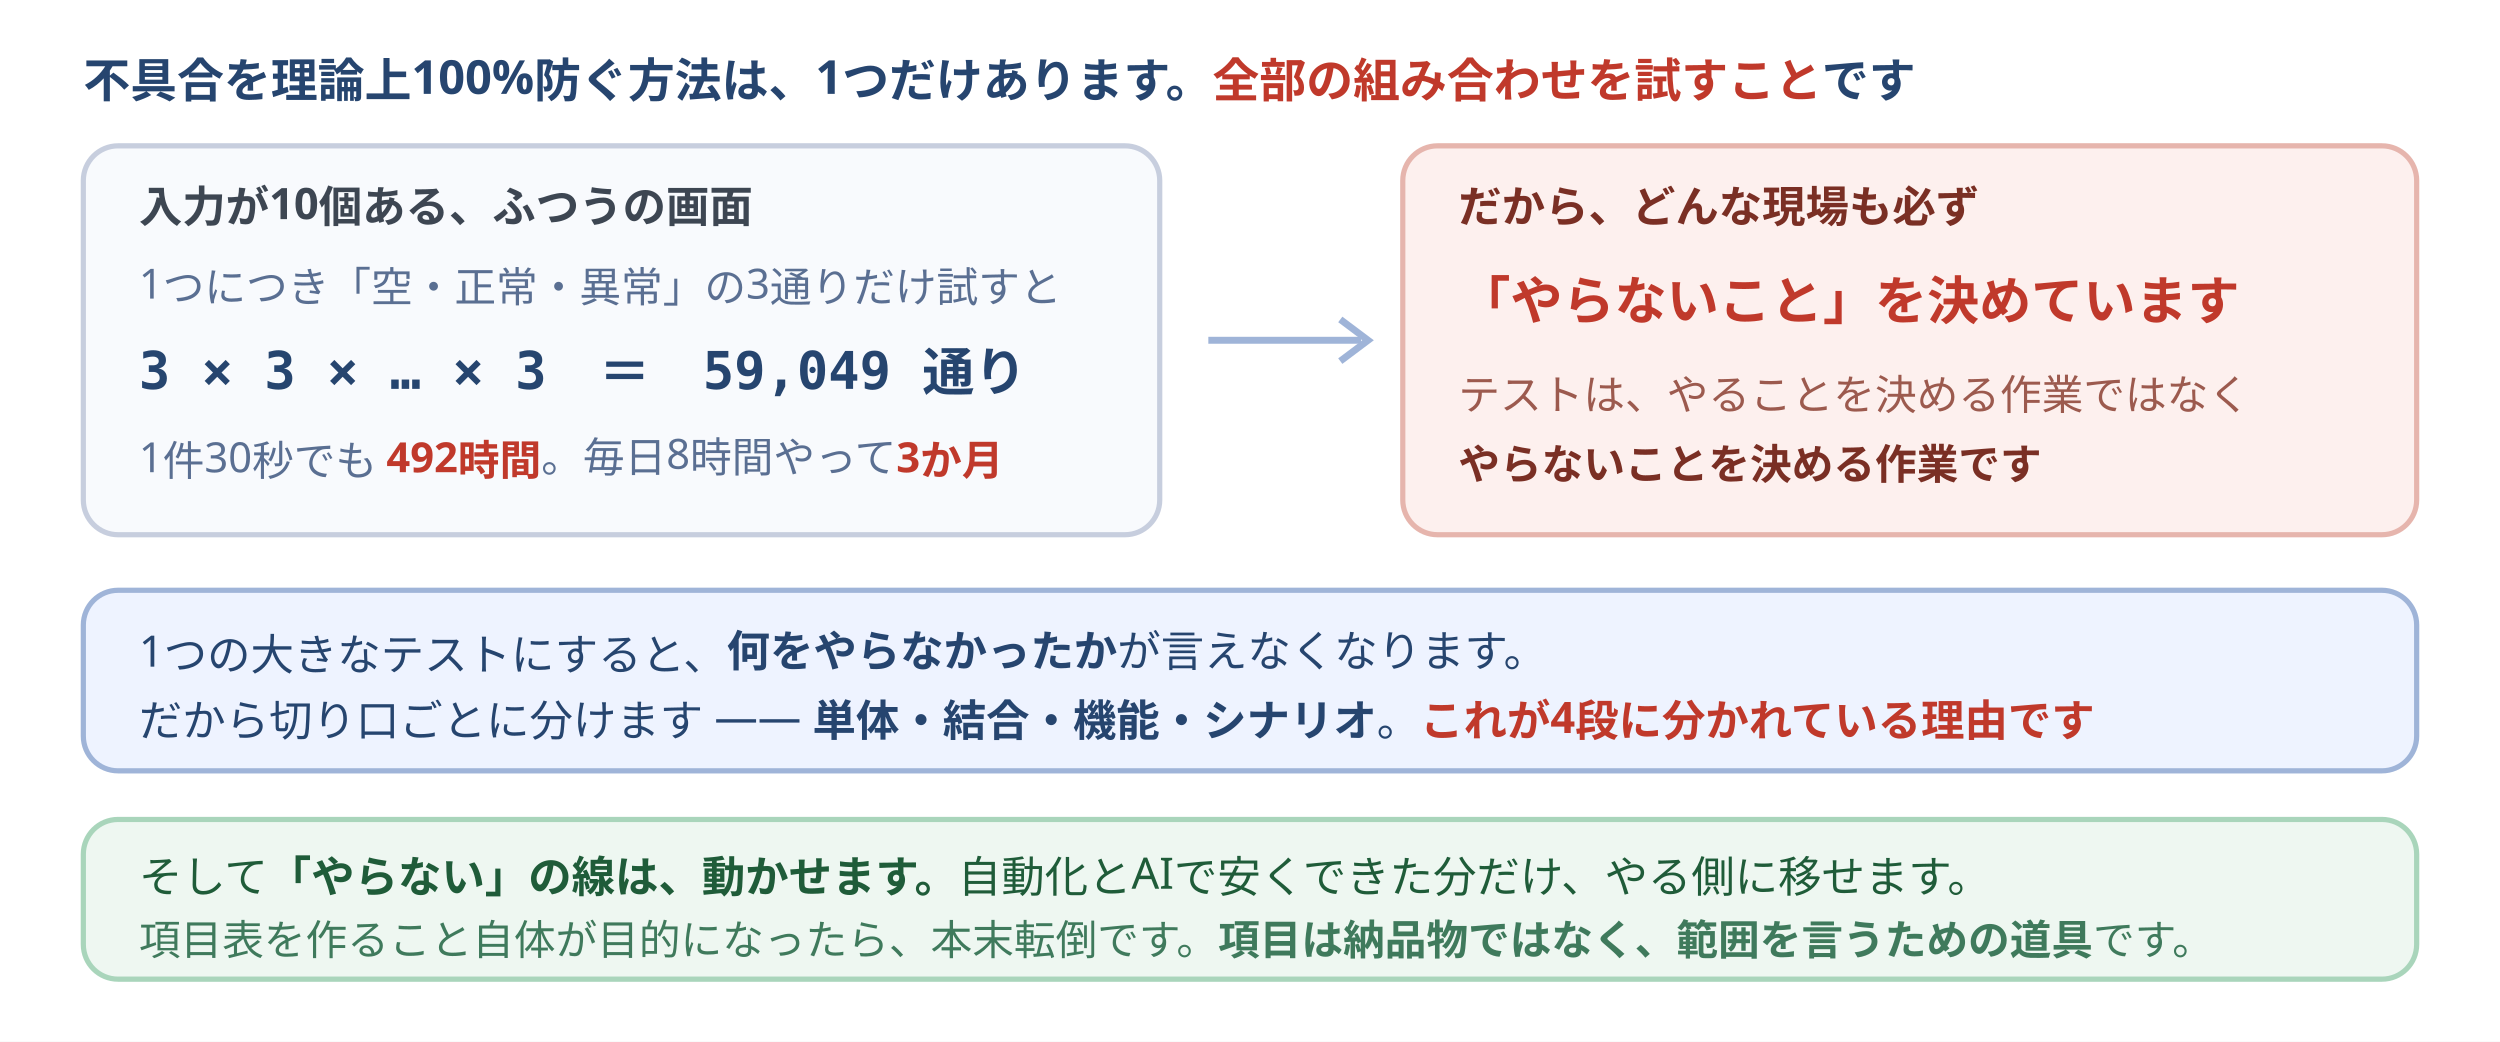
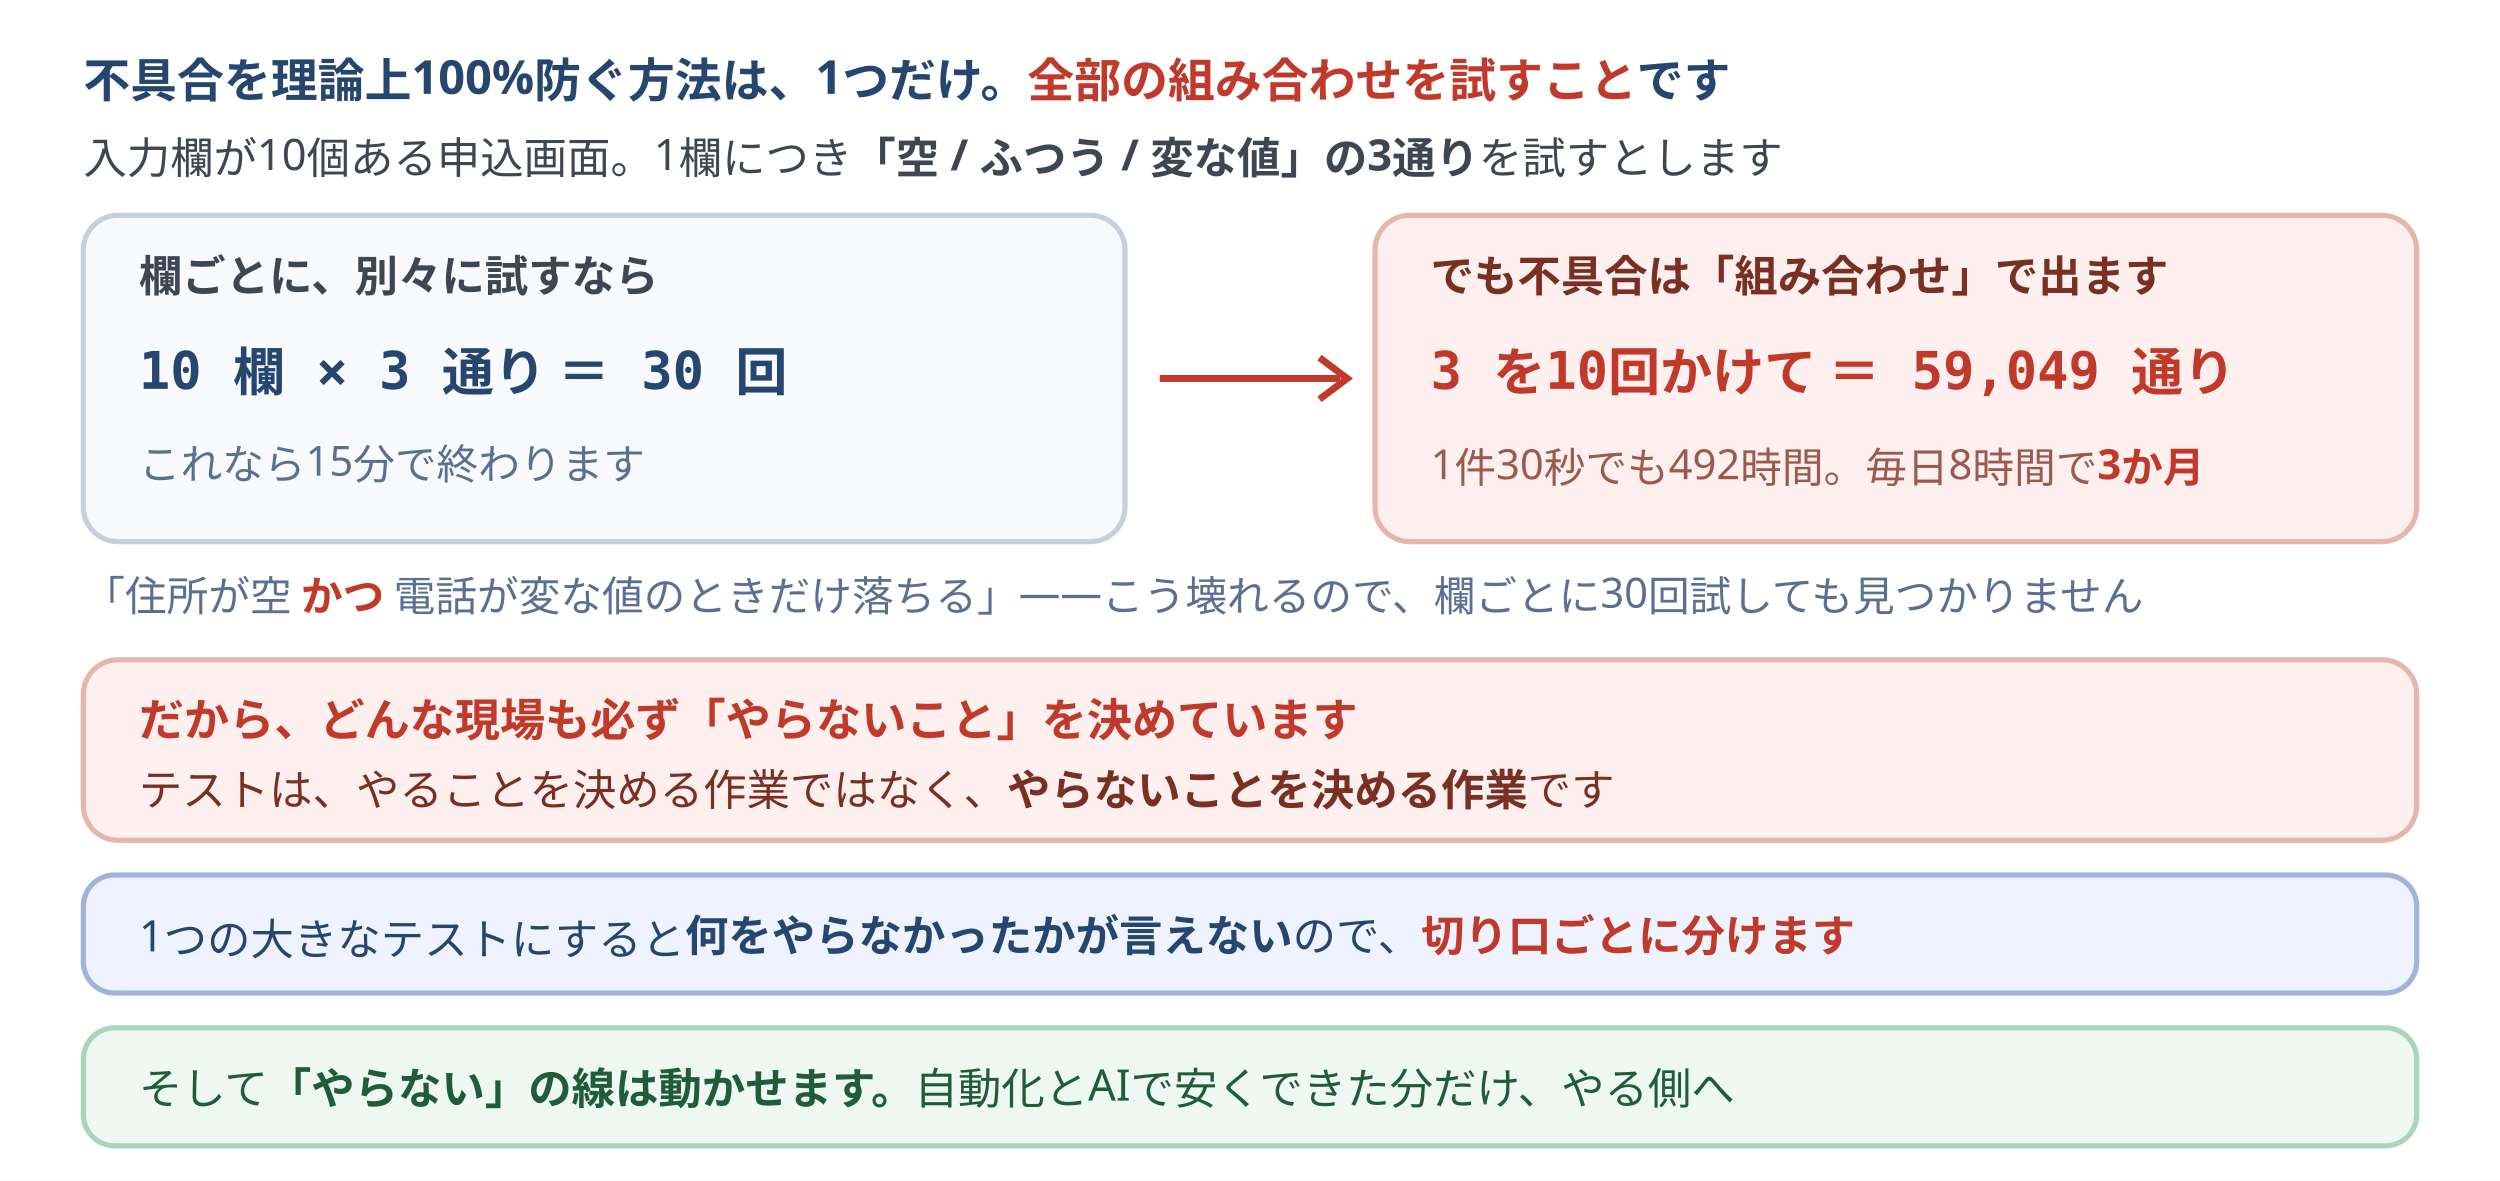
- <svg xmlns="http://www.w3.org/2000/svg" width="720" height="300" viewBox="0 0 720 300" role="img" aria-label="全部の組み合わせは試せないので、必ずやらないことを決めている。分けるのは、やらなかったことを言えるようにするため">
-   <rect width="720" height="300" fill="#ffffff" />
-   <text x="24" y="28" font-family="sans-serif" font-size="13.5" font-weight="700" fill="#26456f">不具合を理論上100%防ぐ方法は、1つだけあります。<tspan fill="#c0392b">全部の組み合わせを試すこと</tspan>です</text>
-   <rect x="24" y="42" width="310" height="112" rx="10" fill="#f8fafd" stroke="#c7cede" stroke-width="1.5" />
-   <text x="40" y="64" font-family="sans-serif" font-size="12.5" font-weight="700" fill="#3d4652">入力が10個ある、ふつうの画面</text>
-   <text x="40" y="86" font-family="sans-serif" font-size="12" fill="#5a6f92">1つにつき「空・正常・異常」の3通りだけ試すと</text>
-   <text x="40" y="112" font-family="monospace" font-size="15" font-weight="700" fill="#26456f">3 × 3 × … × 3　＝　59,049 通り</text>
-   <text x="40" y="136" font-family="sans-serif" font-size="12" fill="#5a6f92">1件30秒でも <tspan font-weight="700" fill="#c0392b">492時間</tspan>。毎日8時間やって<tspan font-weight="700" fill="#c0392b">3か月</tspan>
+ <svg xmlns="http://www.w3.org/2000/svg" width="720" height="340" viewBox="0 0 720 340" role="img" aria-label="不具合は組み合わせで出るため全部は試せない。だからやらないことを決め、言えるように切り口ごとに分ける">
+   <rect width="720" height="340" fill="#ffffff" />
+   <text x="24" y="28" font-family="sans-serif" font-size="13.5" font-weight="700" fill="#26456f">不具合を理論上100%防ぐ方法は、1つだけ。<tspan fill="#c0392b">全部の組み合わせを試すこと</tspan>です</text>
+   <text x="24" y="50" font-family="sans-serif" font-size="12.5" fill="#3d4652">入力欄が10個ある申込画面。1欄につき<tspan font-weight="700">「空 / ふつう / 変な値」の3通り</tspan>を試すとします</text>
+   <rect x="24" y="62" width="300" height="94" rx="10" fill="#f8fafd" stroke="#c7cede" stroke-width="1.5" />
+   <text x="40" y="84" font-family="sans-serif" font-size="12.5" font-weight="700" fill="#3d4652">欄ごとに、別々に試すなら</text>
+   <text x="40" y="112" font-family="monospace" font-size="15" font-weight="700" fill="#26456f">10 欄 × 3 通り ＝ 30 回</text>
+   <text x="40" y="138" font-family="sans-serif" font-size="12" fill="#5a6f92">これなら15分で終わります</text>
+   <path d="M334 109 L386 109" stroke="#c0392b" stroke-width="2" />
+   <path d="M380 103 L388 109 L380 115" fill="none" stroke="#c0392b" stroke-width="2" />
+   <rect x="396" y="62" width="300" height="94" rx="10" fill="#fdf0ee" stroke="#e6b5ad" stroke-width="1.5" />
+   <text x="412" y="84" font-family="sans-serif" font-size="12.5" font-weight="700" fill="#7a2f24">でも不具合は「組み合わせ」で出ます</text>
+   <text x="412" y="112" font-family="monospace" font-size="15" font-weight="700" fill="#c0392b">3 を10回かけて ＝ 59,049 通り</text>
+   <text x="412" y="138" font-family="sans-serif" font-size="12" fill="#9c5a4e">1件30秒でも492時間。毎日8時間で<tspan font-weight="700" fill="#c0392b">3か月</tspan>
  </text>
-   <path d="M348 98 L392 98" stroke="#9fb4d8" stroke-width="2" />
-   <path d="M386 92 L394 98 L386 104" fill="none" stroke="#9fb4d8" stroke-width="2" />
-   <rect x="404" y="42" width="292" height="112" rx="10" fill="#fdf0ee" stroke="#e6b5ad" stroke-width="1.5" />
-   <text x="420" y="64" font-family="sans-serif" font-size="12.5" font-weight="700" fill="#7a2f24">だから、どんな現場も必ず</text>
-   <text x="420" y="92" font-family="sans-serif" font-size="15" font-weight="700" fill="#c0392b">「やらないこと」を決めています</text>
-   <text x="420" y="118" font-family="sans-serif" font-size="12" fill="#9c5a4e">テストは、やることを決める作業ではなく</text>
-   <text x="420" y="138" font-family="sans-serif" font-size="12" font-weight="700" fill="#7a2f24">やらないことを決める作業です</text>
-   <rect x="24" y="170" width="672" height="52" rx="10" fill="#eef3ff" stroke="#9fb4d8" stroke-width="1.5" />
-   <text x="40" y="192" font-family="sans-serif" font-size="12.5" fill="#26456f">1つの大きなテストにすると、<tspan font-weight="700">何をやらなかったか</tspan>が言えなくなります。</text>
-   <text x="40" y="212" font-family="sans-serif" font-size="12.5" fill="#26456f">だから切り口ごとに分けます —— <tspan font-weight="700">単体・結合・機能・シナリオ</tspan>。<tspan font-weight="700" fill="#c0392b">これが4段に分かれている理由です</tspan>
+   <text x="24" y="176" font-family="sans-serif" font-size="12" fill="#5a6f92">「住所が空 <tspan font-weight="700" fill="#c0392b">かつ</tspan> 電話が変な値のときだけ落ちる」——こう壊れるので、欄ごとに30回試しても見つかりません</text>
+   <rect x="24" y="190" width="672" height="52" rx="10" fill="#fdf0ee" stroke="#e6b5ad" stroke-width="1.5" />
+   <text x="40" y="212" font-family="sans-serif" font-size="13" font-weight="700" fill="#c0392b">だから、どんな現場も必ず「やらないこと」を決めています</text>
+   <text x="40" y="232" font-family="sans-serif" font-size="12.5" fill="#7a2f24">テストは、やることを決める作業ではなく、<tspan font-weight="700">やらないことを決める作業</tspan>です</text>
+   <rect x="24" y="252" width="672" height="34" rx="9" fill="#eef3ff" stroke="#9fb4d8" stroke-width="1.5" />
+   <text x="40" y="274" font-family="sans-serif" font-size="12.5" fill="#26456f">1つの大きなテストにすると<tspan font-weight="700">何をやらなかったかが言えない</tspan>ので、<tspan font-weight="700" fill="#c0392b">切り口ごとに分けます</tspan>
  </text>
-   <rect x="24" y="236" width="672" height="46" rx="10" fill="#eef7f1" stroke="#a9d5bb" stroke-width="1.5" />
-   <text x="40" y="257" font-family="sans-serif" font-size="12.5" fill="#1f5c39">そして<tspan font-weight="700">「やらない」の線は、動かせます。</tspan>自動化とAIで安くできた分だけ、やる側に移せます。</text>
-   <text x="40" y="275" font-family="sans-serif" font-size="12" fill="#3f7a5c">項目表を作ること自体が目的になったら、本末転倒です。<tspan font-weight="700">項目は納品物ではなく、範囲を言うための道具</tspan>です。</text>
+   <rect x="24" y="296" width="672" height="34" rx="9" fill="#eef7f1" stroke="#a9d5bb" stroke-width="1.5" />
+   <text x="40" y="318" font-family="sans-serif" font-size="12.5" fill="#1f5c39">そして<tspan font-weight="700">「やらない」の線は動かせます。</tspan>自動化とAIで安くできた分だけ、やる側へ</text>
</svg>
